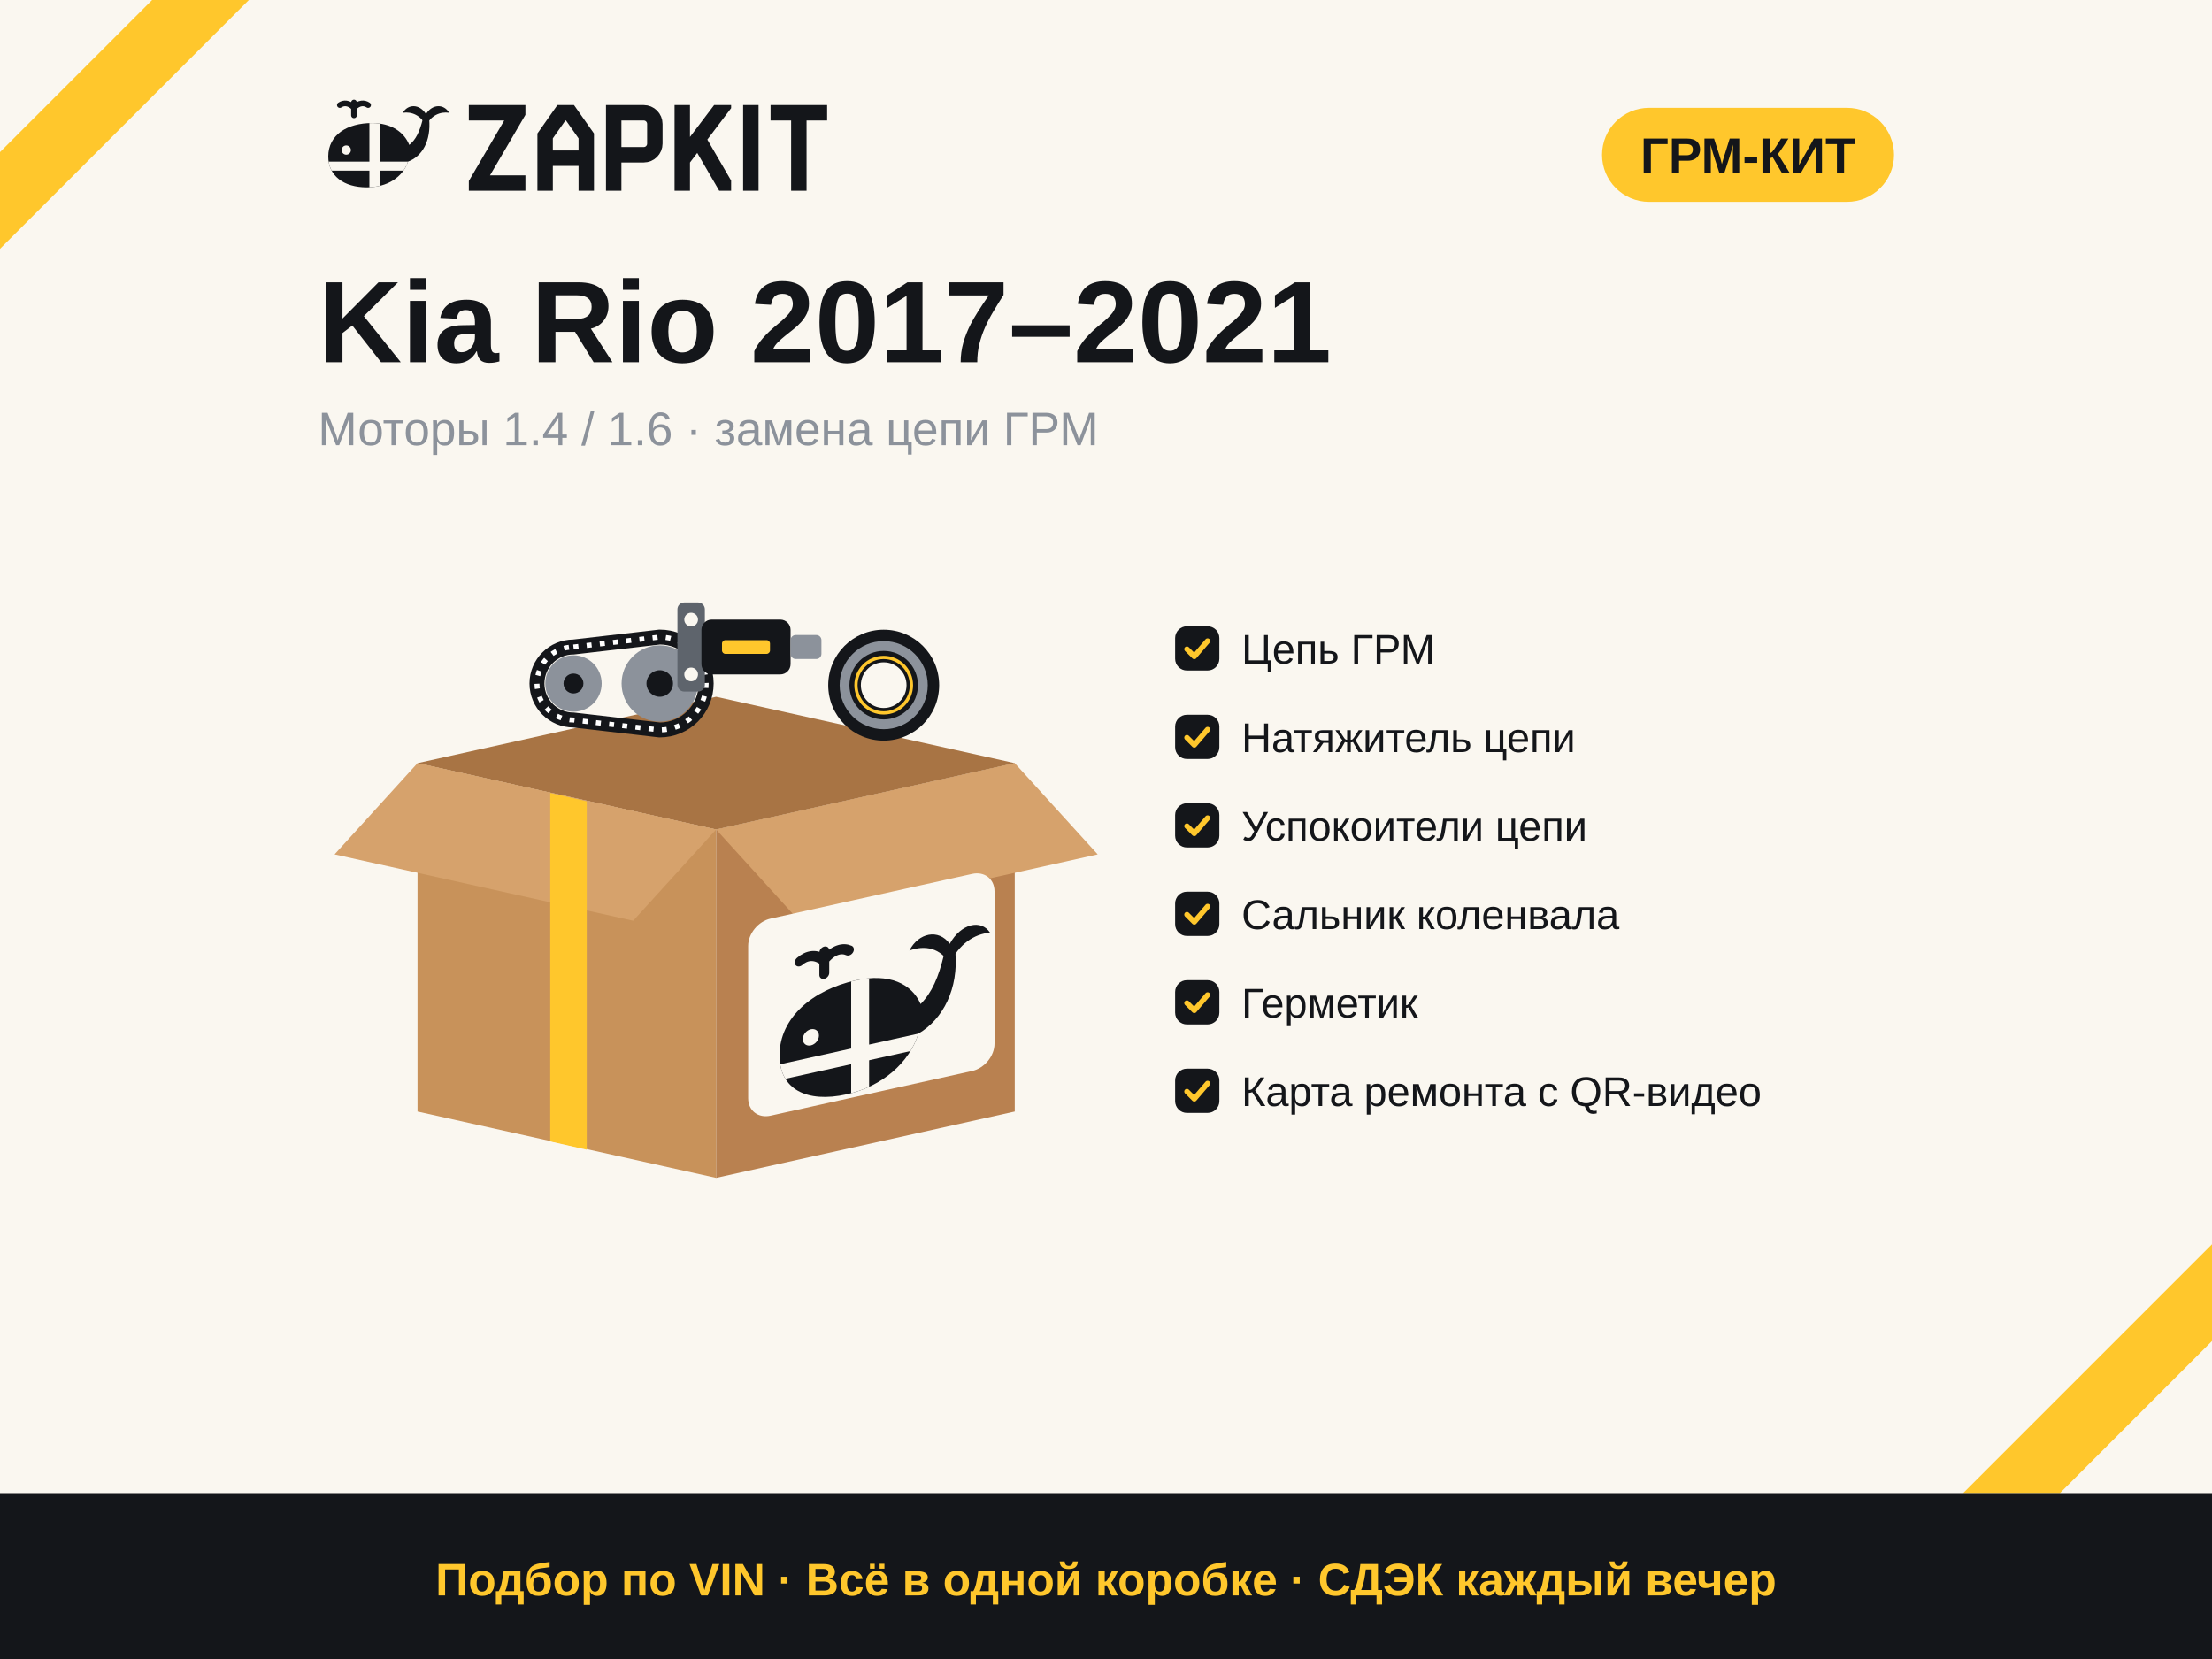
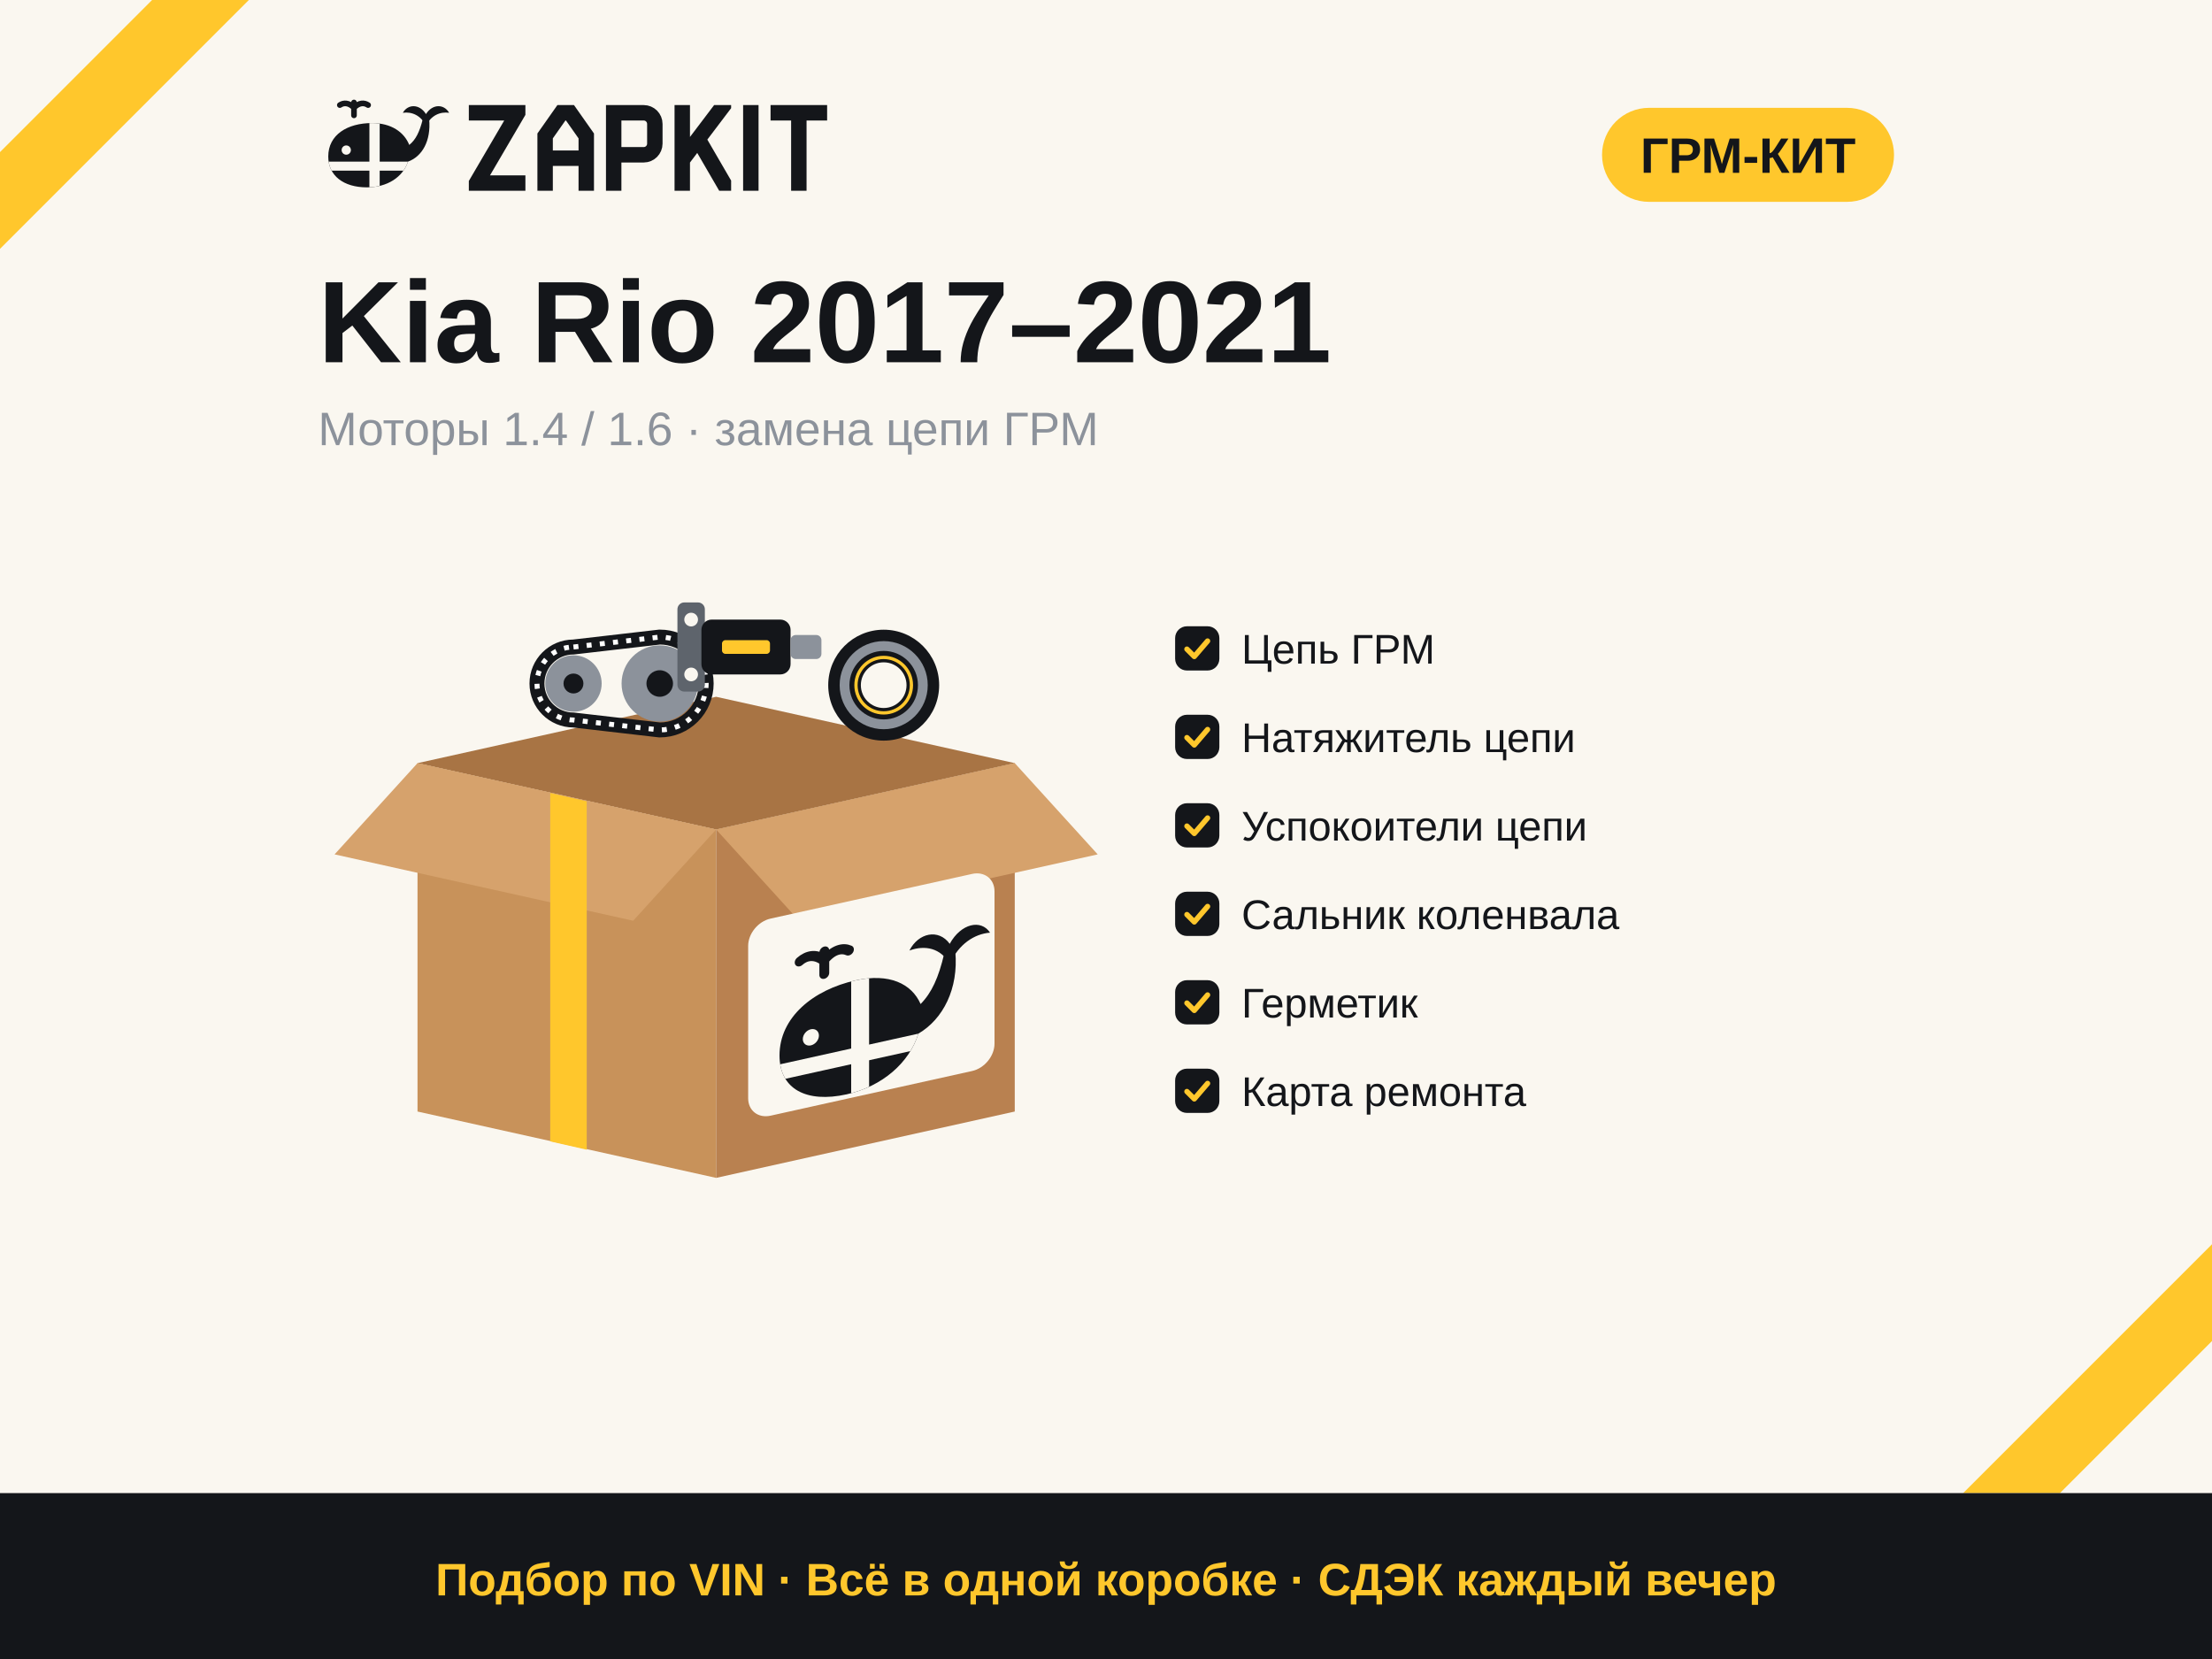
<svg xmlns="http://www.w3.org/2000/svg" viewBox="0 0 1600 1200" width="1600" height="1200" role="img" aria-label="ГРМ-КИТ Kia Rio 2017–2021">
  <rect width="1600" height="1200" fill="#FAF7F0" />
  <path d="M0,110 L110,0 H180 L0,180 Z" fill="#FFC72C" />
  <path d="M1600,900 L1420,1080 H1490 L1600,970 Z" fill="#FFC72C" />
  <g transform="translate(230 76) scale(0.62)">
    <g transform="translate(0 -30) scale(1.5)">
      <defs>
-         <clipPath id="wb-m17h">
+         <clipPath id="wb-m18h">
          <path d="M8,60 C8,43 23,34 42,34 C57,34 67,41 71,51 C76,47 79,41 81.5,31 L86.5,31 C88,48 81,60 70,64 C66,76 54,84 38,84 C20,84 8,75 8,60 Z" />
        </clipPath>
      </defs>
      <path fill="#14161A" d="M8,60 C8,43 23,34 42,34 C57,34 67,41 71,51 C76,47 79,41 81.5,31 L86.5,31 C88,48 81,60 70,64 C66,76 54,84 38,84 C20,84 8,75 8,60 Z" />
      <path fill="#14161A" d="M84,36 C80,28 73,25 66,26 C70,19 79,19 84,27 C89,19 98,19 102,26 C95,25 88,28 84,36 Z" />
-       <g clip-path="url(#wb-m17h)" fill="#FAF7F0">
+       <g clip-path="url(#wb-m18h)" fill="#FAF7F0">
        <rect x="40" y="30" width="8" height="60" />
        <rect x="0" y="64" width="90" height="7" />
      </g>
      <circle cx="22" cy="55" r="3.6" fill="#FAF7F0" />
      <path d="M28,28 V18 M28,22 C24,18 20,18 17,20 M28,22 C32,18 36,18 39,20" fill="none" stroke="#14161A" stroke-width="4.4" stroke-linecap="round" />
    </g>
    <g transform="translate(176 0)">
      <defs>
-         <clipPath id="c66-m17h">
+         <clipPath id="c66-m18h">
          <rect width="66" height="100" />
        </clipPath>
-         <clipPath id="c18-m17h">
+         <clipPath id="c18-m18h">
          <rect width="18" height="100" />
        </clipPath>
      </defs>
      <g transform="translate(0 0)">
-         <path clip-path="url(#c66-m17h)" d="M0,9 H57 L9,91 H66" fill="none" stroke="#14161A" stroke-width="18" stroke-linejoin="miter" stroke-miterlimit="10" />
+         <path clip-path="url(#c66-m18h)" d="M0,9 H57 L9,91 H66" fill="none" stroke="#14161A" stroke-width="18" stroke-linejoin="miter" stroke-miterlimit="10" />
      </g>
      <g transform="translate(80 0)">
-         <path clip-path="url(#c66-m17h)" d="M9,100 V36 L28,9 H38 L57,36 V100 M9,62 H57" fill="none" stroke="#14161A" stroke-width="18" stroke-linejoin="miter" stroke-miterlimit="10" />
+         <path clip-path="url(#c66-m18h)" d="M9,100 V36 L28,9 H38 L57,36 V100 M9,62 H57" fill="none" stroke="#14161A" stroke-width="18" stroke-linejoin="miter" stroke-miterlimit="10" />
      </g>
      <g transform="translate(160 0)">
-         <path clip-path="url(#c66-m17h)" d="M9,100 V9 H44 A13,13 0 0 1 57,22 V45 A13,13 0 0 1 44,58 H9" fill="none" stroke="#14161A" stroke-width="18" stroke-linejoin="miter" stroke-miterlimit="10" />
+         <path clip-path="url(#c66-m18h)" d="M9,100 V9 H44 A13,13 0 0 1 57,22 V45 A13,13 0 0 1 44,58 H9" fill="none" stroke="#14161A" stroke-width="18" stroke-linejoin="miter" stroke-miterlimit="10" />
      </g>
      <g transform="translate(240 0)">
-         <path clip-path="url(#c66-m17h)" d="M9,0 V100 M9,64 L62,-6 M30,44 L66,106" fill="none" stroke="#14161A" stroke-width="18" stroke-linejoin="miter" stroke-miterlimit="10" />
+         <path clip-path="url(#c66-m18h)" d="M9,0 V100 M9,64 L62,-6 M30,44 L66,106" fill="none" stroke="#14161A" stroke-width="18" stroke-linejoin="miter" stroke-miterlimit="10" />
      </g>
      <g transform="translate(320 0)">
-         <path clip-path="url(#c18-m17h)" d="M9,0 V100" fill="none" stroke="#14161A" stroke-width="18" stroke-linejoin="miter" stroke-miterlimit="10" />
+         <path clip-path="url(#c18-m18h)" d="M9,0 V100" fill="none" stroke="#14161A" stroke-width="18" stroke-linejoin="miter" stroke-miterlimit="10" />
      </g>
      <g transform="translate(352 0)">
-         <path clip-path="url(#c66-m17h)" d="M0,9 H66 M33,9 V100" fill="none" stroke="#14161A" stroke-width="18" stroke-linejoin="miter" stroke-miterlimit="10" />
+         <path clip-path="url(#c66-m18h)" d="M0,9 H66 M33,9 V100" fill="none" stroke="#14161A" stroke-width="18" stroke-linejoin="miter" stroke-miterlimit="10" />
      </g>
    </g>
  </g>
  <rect x="1158.8" y="78" width="211.2" height="68" rx="34" fill="#FFC72C" />
  <text x="1264.4" y="125" font-family="'Liberation Sans', Arial, Helvetica, sans-serif" font-size="36" font-weight="700" fill="#14161A" text-anchor="middle">ГРМ-КИТ</text>
  <text x="230" y="262" font-family="'Liberation Sans', Arial, Helvetica, sans-serif" font-size="84" font-weight="700" fill="#14161A" text-anchor="start">Kia Rio 2017–2021</text>
  <text x="230" y="322" font-family="'Liberation Sans', Arial, Helvetica, sans-serif" font-size="34" font-weight="400" fill="#8C929B" text-anchor="start">Моторы 1.4 / 1.6 · замена цепи ГРМ</text>
  <g transform="translate(230 372) scale(1.2)">
    <path d="M60,150 L240,110 L420,150 L240,190 Z" fill="#A87444" />
    <g transform="translate(118 42) scale(1.0)">
      <circle cx="36" cy="60" r="17" fill="#8C929B" />
      <circle cx="36" cy="60" r="6" fill="#14161A" />
      <circle cx="88" cy="60" r="23" fill="#8C929B" />
      <circle cx="88" cy="60" r="8" fill="#14161A" />
      <path d="M36,38 L88,32 A28,28 0 0 1 88,88 L36,82 A22,22 0 0 1 36,38 Z" fill="none" stroke="#14161A" stroke-width="9" />
      <path d="M36,38 L88,32 A28,28 0 0 1 88,88 L36,82 A22,22 0 0 1 36,38 Z" fill="none" stroke="#FFFFFF" stroke-width="3" stroke-dasharray="3 5" />
    </g>
    <g transform="translate(196 18) scale(1.033333)">
      <rect x="20" y="34" width="16" height="52" rx="4" fill="#5E646C" />
      <circle cx="28" cy="44" r="4" fill="#FAF7F0" />
      <circle cx="28" cy="76" r="4" fill="#FAF7F0" />
      <rect x="34" y="44" width="52" height="32" rx="6" fill="#14161A" />
      <rect x="86" y="53" width="18" height="14" rx="3" fill="#8C929B" />
      <rect x="46" y="56" width="28" height="8" rx="2" fill="#FFC72C" />
    </g>
    <g transform="translate(282 44) scale(0.9833333)">
      <path fill="#14161A" fill-rule="evenodd" d="M26,60 a34,34 0 1 0 68,0 a34,34 0 1 0 -68,0 Z M46,60 a14,14 0 1 0 28,0 a14,14 0 1 0 -28,0 Z" />
      <circle cx="60" cy="60" r="24" fill="none" stroke="#8C929B" stroke-width="6" />
      <circle cx="60" cy="60" r="17" fill="none" stroke="#FFC72C" stroke-width="2" />
    </g>
    <path d="M60,150 L240,190 V400 L60,360 Z" fill="#C8925A" />
    <path d="M420,150 L240,190 V400 L420,360 Z" fill="#B98150" />
    <path d="M60,150 L10,205 L190,245 L240,190 Z" fill="#D6A26C" />
    <path d="M420,150 L470,205 L290,245 L240,190 Z" fill="#D6A26C" />
    <path d="M140,168 L162,173 V383 L140,378 Z" fill="#FFC72C" />
    <g transform="translate(262 238) skewY(-12.5) scale(1.35)">
      <rect x="-2" y="6" width="110" height="88" rx="10" fill="#FAF7F0" />
      <g transform="translate(4 8)">
        <defs>
-           <clipPath id="wb-m17">
+           <clipPath id="wb-m18">
            <path d="M8,60 C8,43 23,34 42,34 C57,34 67,41 71,51 C76,47 79,41 81.5,31 L86.5,31 C88,48 81,60 70,64 C66,76 54,84 38,84 C20,84 8,75 8,60 Z" />
          </clipPath>
        </defs>
        <path fill="#14161A" d="M8,60 C8,43 23,34 42,34 C57,34 67,41 71,51 C76,47 79,41 81.5,31 L86.5,31 C88,48 81,60 70,64 C66,76 54,84 38,84 C20,84 8,75 8,60 Z" />
        <path fill="#14161A" d="M84,36 C80,28 73,25 66,26 C70,19 79,19 84,27 C89,19 98,19 102,26 C95,25 88,28 84,36 Z" />
-         <g clip-path="url(#wb-m17)" fill="#FAF7F0">
+         <g clip-path="url(#wb-m18)" fill="#FAF7F0">
          <rect x="40" y="30" width="8" height="60" />
          <rect x="0" y="64" width="90" height="7" />
        </g>
        <circle cx="22" cy="55" r="3.6" fill="#FAF7F0" />
        <path d="M28,28 V18 M28,22 C24,18 20,18 17,20 M28,22 C32,18 36,18 39,20" fill="none" stroke="#14161A" stroke-width="4.4" stroke-linecap="round" />
      </g>
    </g>
  </g>
  <g transform="translate(850 453) scale(1.066667)">
    <rect width="30" height="30" rx="8" fill="#14161A" />
    <path d="M8,15.5 L13,20.5 L22,10" fill="none" stroke="#FFC72C" stroke-width="3.6" stroke-linecap="round" stroke-linejoin="round" />
  </g>
  <text x="898" y="480" font-family="'Liberation Sans', Arial, Helvetica, sans-serif" font-size="30" font-weight="400" fill="#14161A" text-anchor="start">Цепь ГРМ</text>
  <g transform="translate(850 517) scale(1.066667)">
    <rect width="30" height="30" rx="8" fill="#14161A" />
    <path d="M8,15.5 L13,20.5 L22,10" fill="none" stroke="#FFC72C" stroke-width="3.6" stroke-linecap="round" stroke-linejoin="round" />
  </g>
  <text x="898" y="544" font-family="'Liberation Sans', Arial, Helvetica, sans-serif" font-size="30" font-weight="400" fill="#14161A" text-anchor="start">Натяжитель цепи</text>
  <g transform="translate(850 581) scale(1.066667)">
    <rect width="30" height="30" rx="8" fill="#14161A" />
    <path d="M8,15.5 L13,20.5 L22,10" fill="none" stroke="#FFC72C" stroke-width="3.6" stroke-linecap="round" stroke-linejoin="round" />
  </g>
  <text x="898" y="608" font-family="'Liberation Sans', Arial, Helvetica, sans-serif" font-size="30" font-weight="400" fill="#14161A" text-anchor="start">Успокоители цепи</text>
  <g transform="translate(850 645) scale(1.066667)">
    <rect width="30" height="30" rx="8" fill="#14161A" />
    <path d="M8,15.5 L13,20.5 L22,10" fill="none" stroke="#FFC72C" stroke-width="3.6" stroke-linecap="round" stroke-linejoin="round" />
  </g>
  <text x="898" y="672" font-family="'Liberation Sans', Arial, Helvetica, sans-serif" font-size="30" font-weight="400" fill="#14161A" text-anchor="start">Сальник коленвала</text>
  <g transform="translate(850 709) scale(1.066667)">
    <rect width="30" height="30" rx="8" fill="#14161A" />
    <path d="M8,15.5 L13,20.5 L22,10" fill="none" stroke="#FFC72C" stroke-width="3.6" stroke-linecap="round" stroke-linejoin="round" />
  </g>
  <text x="898" y="736" font-family="'Liberation Sans', Arial, Helvetica, sans-serif" font-size="30" font-weight="400" fill="#14161A" text-anchor="start">Герметик</text>
  <g transform="translate(850 773) scale(1.066667)">
    <rect width="30" height="30" rx="8" fill="#14161A" />
    <path d="M8,15.5 L13,20.5 L22,10" fill="none" stroke="#FFC72C" stroke-width="3.6" stroke-linecap="round" stroke-linejoin="round" />
  </g>
-   <text x="898" y="800" font-family="'Liberation Sans', Arial, Helvetica, sans-serif" font-size="30" font-weight="400" fill="#14161A" text-anchor="start">Карта ремонта с QR-видео</text>
+   <text x="898" y="800" font-family="'Liberation Sans', Arial, Helvetica, sans-serif" font-size="30" font-weight="400" fill="#14161A" text-anchor="start">Карта ремонта</text>
  <rect y="1080" width="1600" height="120" fill="#14161A" />
  <text x="800.0" y="1154" font-family="'Liberation Sans', Arial, Helvetica, sans-serif" font-size="33" font-weight="700" fill="#FFC72C" text-anchor="middle">Подбор по VIN · Всё в одной коробке · СДЭК каждый вечер</text>
</svg>
